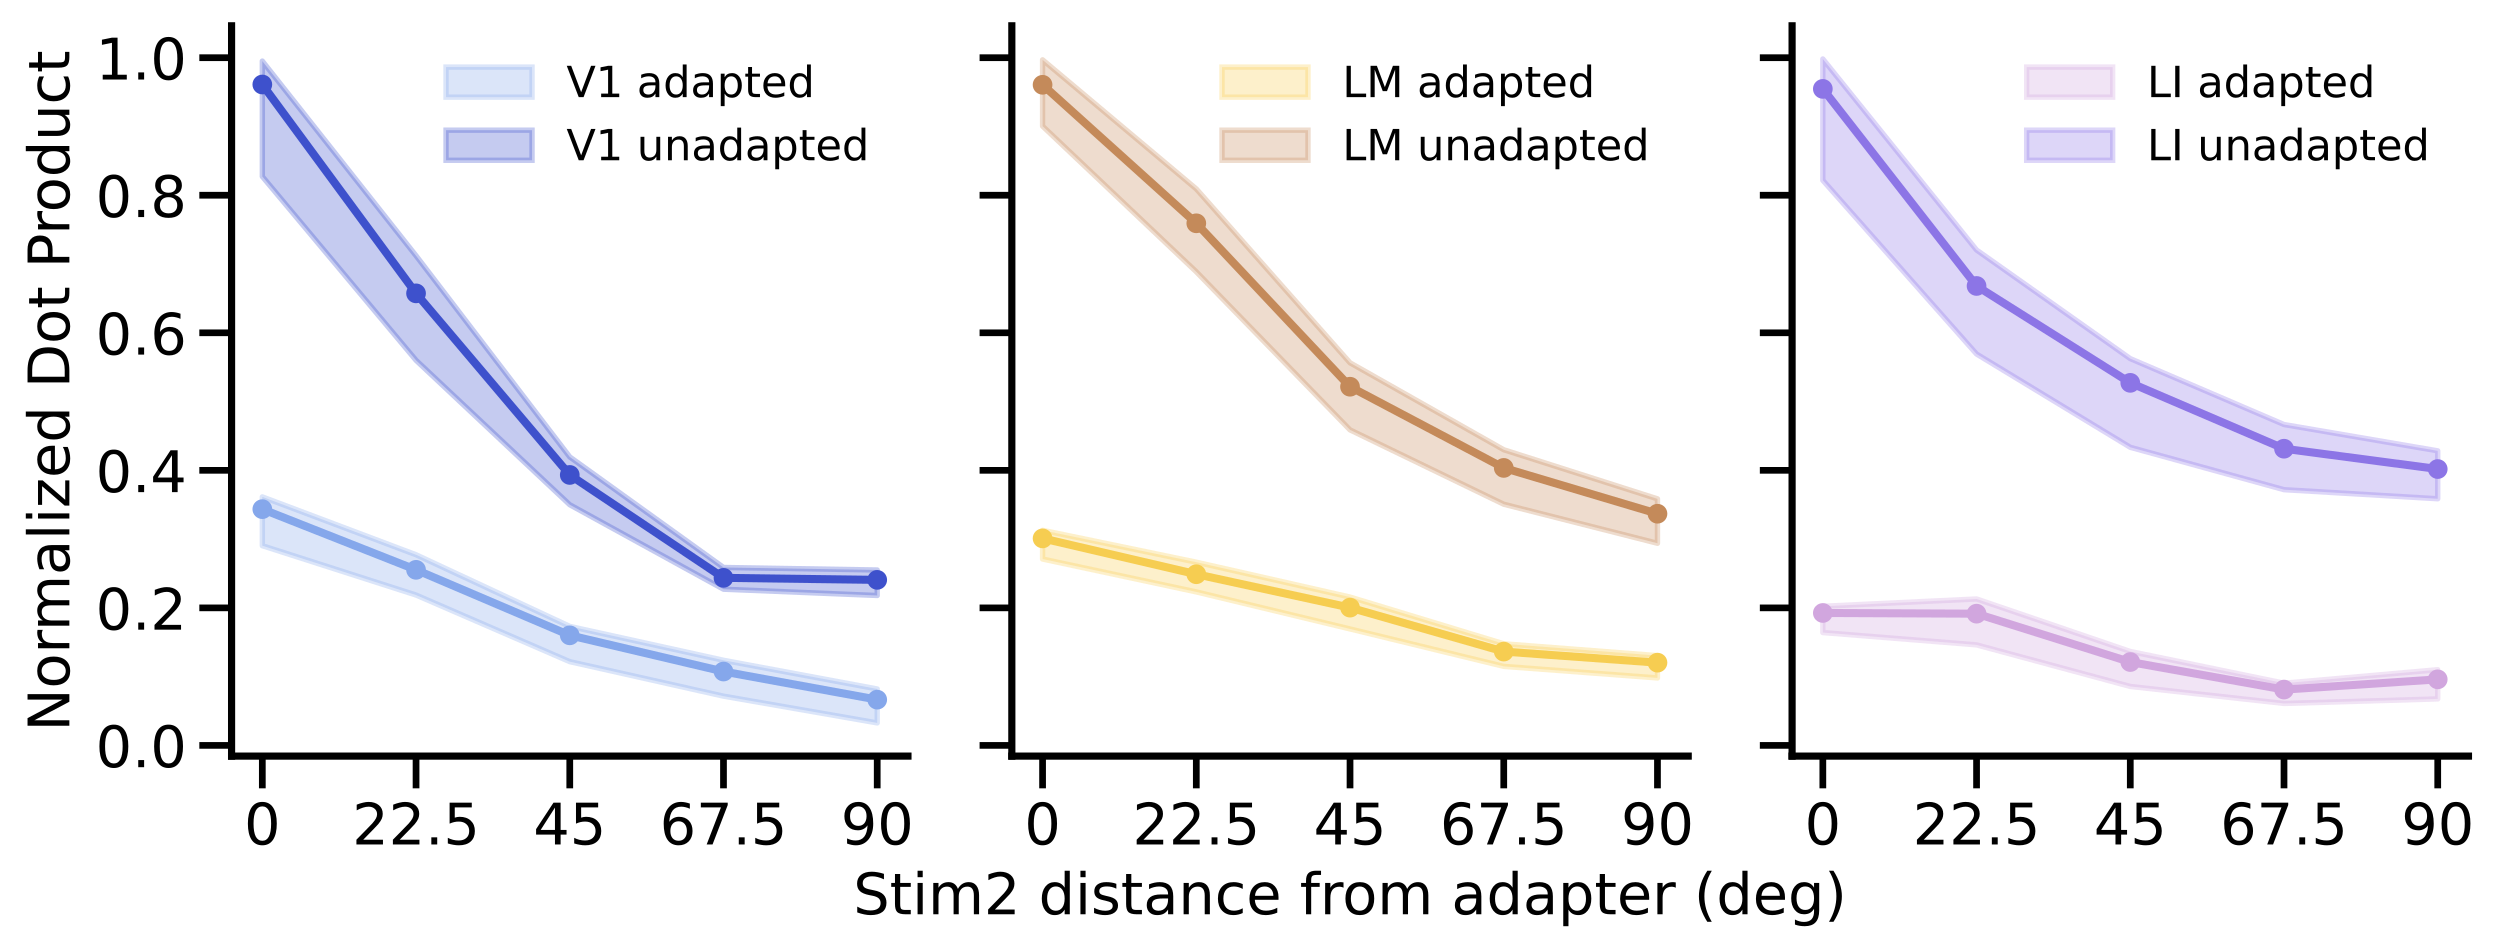
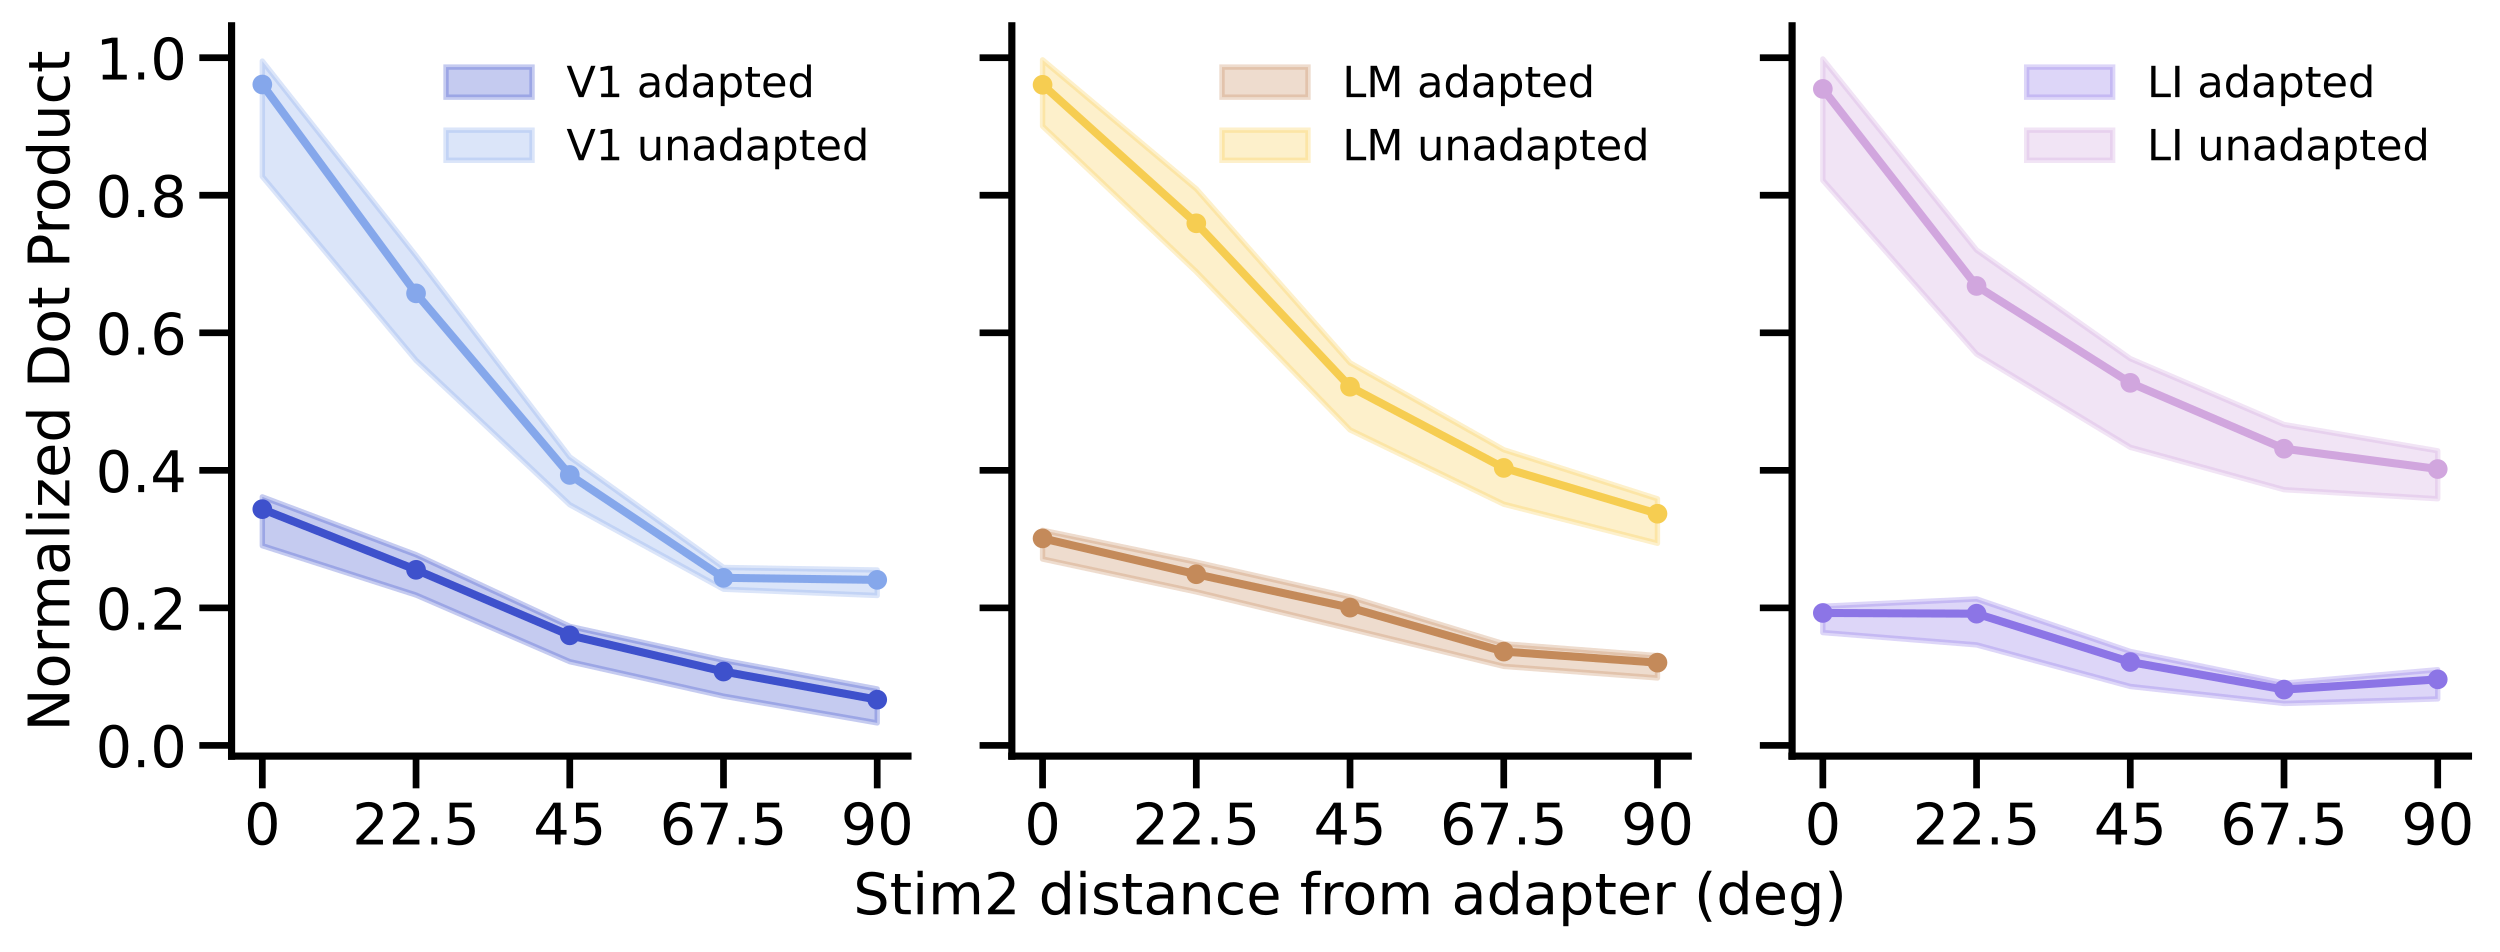
<svg xmlns="http://www.w3.org/2000/svg" xmlns:xlink="http://www.w3.org/1999/xlink" width="697.719pt" height="265.69pt" viewBox="0 0 697.719 265.69" version="1.1">
  <defs>
    <style type="text/css">*{stroke-linejoin: round; stroke-linecap: butt}</style>
  </defs>
  <g id="figure_1">
    <g id="patch_1">
      <path d="M 0 265.69  L 697.719 265.69  L 697.719 0  L 0 0  z " style="fill: #ffffff" />
    </g>
    <g id="axes_1">
      <g id="patch_2">
        <path d="M 64.63 211.02  L 253.4 211.02  L 253.4 7.2  L 64.63 7.2  z " style="fill: #ffffff" />
      </g>
      <g id="PolyCollection_1">
        <defs>
-           <path id="mcac6dd4f15" d="M 73.21 -127.018  L 73.21 -113.387  L 116.113 -99.619  L 159.015 -81.027  L 201.917 -71.399  L 244.819 -63.935  L 244.819 -73.408  L 244.819 -73.408  L 201.917 -81.418  L 159.015 -90.874  L 116.113 -110.865  L 73.21 -127.018  z " style="stroke: #85a7eb; stroke-opacity: 0.3; stroke-width: 1.5" />
-         </defs>
-         <g clip-path="url(#p1927d33eda)">
-           <use xlink:href="#mcac6dd4f15" x="0" y="265.69" style="fill: #85a7eb; fill-opacity: 0.3; stroke: #85a7eb; stroke-opacity: 0.3; stroke-width: 1.5" />
+           <path id="mac8955aadf" d="M 73.21 -127.018  L 73.21 -113.387  L 116.113 -99.619  L 159.015 -81.027  L 201.917 -71.399  L 244.819 -63.935  L 244.819 -73.408  L 244.819 -73.408  L 201.917 -81.418  L 159.015 -90.874  L 116.113 -110.865  L 73.21 -127.018  z " style="stroke: #3e51cc; stroke-opacity: 0.3; stroke-width: 1.5" />
+         </defs>
+         <g clip-path="url(#pf3913227dd)">
+           <use xlink:href="#mac8955aadf" x="0" y="265.69" style="fill: #3e51cc; fill-opacity: 0.3; stroke: #3e51cc; stroke-opacity: 0.3; stroke-width: 1.5" />
        </g>
      </g>
      <g id="PolyCollection_2">
        <defs>
-           <path id="m13f2f4a0f9" d="M 73.21 -248.641  L 73.21 -216.432  L 116.113 -165.133  L 159.015 -124.823  L 201.917 -101.247  L 244.819 -99.494  L 244.819 -106.61  L 244.819 -106.61  L 201.917 -107.32  L 159.015 -138.164  L 116.113 -194.314  L 73.21 -248.641  z " style="stroke: #3e51cc; stroke-opacity: 0.3; stroke-width: 1.5" />
-         </defs>
-         <g clip-path="url(#p1927d33eda)">
-           <use xlink:href="#m13f2f4a0f9" x="0" y="265.69" style="fill: #3e51cc; fill-opacity: 0.3; stroke: #3e51cc; stroke-opacity: 0.3; stroke-width: 1.5" />
+           <path id="ma0791cf5aa" d="M 73.21 -248.641  L 73.21 -216.432  L 116.113 -165.133  L 159.015 -124.823  L 201.917 -101.247  L 244.819 -99.494  L 244.819 -106.61  L 244.819 -106.61  L 201.917 -107.32  L 159.015 -138.164  L 116.113 -194.314  L 73.21 -248.641  z " style="stroke: #85a7eb; stroke-opacity: 0.3; stroke-width: 1.5" />
+         </defs>
+         <g clip-path="url(#pf3913227dd)">
+           <use xlink:href="#ma0791cf5aa" x="0" y="265.69" style="fill: #85a7eb; fill-opacity: 0.3; stroke: #85a7eb; stroke-opacity: 0.3; stroke-width: 1.5" />
        </g>
      </g>
      <g id="matplotlib.axis_1">
        <g id="xtick_1">
          <g id="line2d_1">
            <defs>
-               <path id="mc65613306e" d="M 0 0  L 0 9  " style="stroke: #000000; stroke-width: 1.875" />
+               <path id="m4c34bc4230" d="M 0 0  L 0 9  " style="stroke: #000000; stroke-width: 1.875" />
            </defs>
            <g>
-               <use xlink:href="#mc65613306e" x="73.21" y="211.02" style="stroke: #000000; stroke-width: 1.875" />
+               <use xlink:href="#m4c34bc4230" x="73.21" y="211.02" style="stroke: #000000; stroke-width: 1.875" />
            </g>
          </g>
          <g id="text_1">
            <text style="font: 16px 'DejaVu Sans', 'Bitstream Vera Sans', 'Computer Modern Sans Serif', 'Lucida Grande', 'Verdana', 'Geneva', 'Lucid', 'Arial', 'Helvetica', 'Avant Garde', sans-serif; text-anchor: middle" x="73.21" y="235.678" transform="rotate(-0 73.21045 235.6775)">0</text>
          </g>
        </g>
        <g id="xtick_2">
          <g id="line2d_2">
            <g>
-               <use xlink:href="#mc65613306e" x="116.113" y="211.02" style="stroke: #000000; stroke-width: 1.875" />
+               <use xlink:href="#m4c34bc4230" x="116.113" y="211.02" style="stroke: #000000; stroke-width: 1.875" />
            </g>
          </g>
          <g id="text_2">
            <text style="font: 16px 'DejaVu Sans', 'Bitstream Vera Sans', 'Computer Modern Sans Serif', 'Lucida Grande', 'Verdana', 'Geneva', 'Lucid', 'Arial', 'Helvetica', 'Avant Garde', sans-serif; text-anchor: middle" x="116.113" y="235.678" transform="rotate(-0 116.1127 235.6775)">22.5</text>
          </g>
        </g>
        <g id="xtick_3">
          <g id="line2d_3">
            <g>
-               <use xlink:href="#mc65613306e" x="159.015" y="211.02" style="stroke: #000000; stroke-width: 1.875" />
+               <use xlink:href="#m4c34bc4230" x="159.015" y="211.02" style="stroke: #000000; stroke-width: 1.875" />
            </g>
          </g>
          <g id="text_3">
            <text style="font: 16px 'DejaVu Sans', 'Bitstream Vera Sans', 'Computer Modern Sans Serif', 'Lucida Grande', 'Verdana', 'Geneva', 'Lucid', 'Arial', 'Helvetica', 'Avant Garde', sans-serif; text-anchor: middle" x="159.015" y="235.678" transform="rotate(-0 159.0149 235.6775)">45</text>
          </g>
        </g>
        <g id="xtick_4">
          <g id="line2d_4">
            <g>
-               <use xlink:href="#mc65613306e" x="201.917" y="211.02" style="stroke: #000000; stroke-width: 1.875" />
+               <use xlink:href="#m4c34bc4230" x="201.917" y="211.02" style="stroke: #000000; stroke-width: 1.875" />
            </g>
          </g>
          <g id="text_4">
            <text style="font: 16px 'DejaVu Sans', 'Bitstream Vera Sans', 'Computer Modern Sans Serif', 'Lucida Grande', 'Verdana', 'Geneva', 'Lucid', 'Arial', 'Helvetica', 'Avant Garde', sans-serif; text-anchor: middle" x="201.917" y="235.678" transform="rotate(-0 201.9172 235.6775)">67.5</text>
          </g>
        </g>
        <g id="xtick_5">
          <g id="line2d_5">
            <g>
-               <use xlink:href="#mc65613306e" x="244.819" y="211.02" style="stroke: #000000; stroke-width: 1.875" />
+               <use xlink:href="#m4c34bc4230" x="244.819" y="211.02" style="stroke: #000000; stroke-width: 1.875" />
            </g>
          </g>
          <g id="text_5">
            <text style="font: 16px 'DejaVu Sans', 'Bitstream Vera Sans', 'Computer Modern Sans Serif', 'Lucida Grande', 'Verdana', 'Geneva', 'Lucid', 'Arial', 'Helvetica', 'Avant Garde', sans-serif; text-anchor: middle" x="244.819" y="235.678" transform="rotate(-0 244.8194 235.6775)">90</text>
          </g>
        </g>
      </g>
      <g id="matplotlib.axis_2">
        <g id="ytick_1">
          <g id="line2d_6">
            <defs>
-               <path id="ma0ddd0fa91" d="M 0 0  L -9 0  " style="stroke: #000000; stroke-width: 1.875" />
+               <path id="mc35bca0035" d="M 0 0  L -9 0  " style="stroke: #000000; stroke-width: 1.875" />
            </defs>
            <g>
-               <use xlink:href="#ma0ddd0fa91" x="64.63" y="208.032" style="stroke: #000000; stroke-width: 1.875" />
+               <use xlink:href="#mc35bca0035" x="64.63" y="208.032" style="stroke: #000000; stroke-width: 1.875" />
            </g>
          </g>
          <g id="text_6">
            <text style="font: 16px 'DejaVu Sans', 'Bitstream Vera Sans', 'Computer Modern Sans Serif', 'Lucida Grande', 'Verdana', 'Geneva', 'Lucid', 'Arial', 'Helvetica', 'Avant Garde', sans-serif; text-anchor: end" x="52.13" y="214.111" transform="rotate(-0 52.13 214.1106)">0.0</text>
          </g>
        </g>
        <g id="ytick_2">
          <g id="line2d_7">
            <g>
-               <use xlink:href="#ma0ddd0fa91" x="64.63" y="169.647" style="stroke: #000000; stroke-width: 1.875" />
+               <use xlink:href="#mc35bca0035" x="64.63" y="169.647" style="stroke: #000000; stroke-width: 1.875" />
            </g>
          </g>
          <g id="text_7">
            <text style="font: 16px 'DejaVu Sans', 'Bitstream Vera Sans', 'Computer Modern Sans Serif', 'Lucida Grande', 'Verdana', 'Geneva', 'Lucid', 'Arial', 'Helvetica', 'Avant Garde', sans-serif; text-anchor: end" x="52.13" y="175.726" transform="rotate(-0 52.13 175.7262)">0.2</text>
          </g>
        </g>
        <g id="ytick_3">
          <g id="line2d_8">
            <g>
-               <use xlink:href="#ma0ddd0fa91" x="64.63" y="131.263" style="stroke: #000000; stroke-width: 1.875" />
+               <use xlink:href="#mc35bca0035" x="64.63" y="131.263" style="stroke: #000000; stroke-width: 1.875" />
            </g>
          </g>
          <g id="text_8">
            <text style="font: 16px 'DejaVu Sans', 'Bitstream Vera Sans', 'Computer Modern Sans Serif', 'Lucida Grande', 'Verdana', 'Geneva', 'Lucid', 'Arial', 'Helvetica', 'Avant Garde', sans-serif; text-anchor: end" x="52.13" y="137.342" transform="rotate(-0 52.13 137.3418)">0.4</text>
          </g>
        </g>
        <g id="ytick_4">
          <g id="line2d_9">
            <g>
-               <use xlink:href="#ma0ddd0fa91" x="64.63" y="92.879" style="stroke: #000000; stroke-width: 1.875" />
+               <use xlink:href="#mc35bca0035" x="64.63" y="92.879" style="stroke: #000000; stroke-width: 1.875" />
            </g>
          </g>
          <g id="text_9">
            <text style="font: 16px 'DejaVu Sans', 'Bitstream Vera Sans', 'Computer Modern Sans Serif', 'Lucida Grande', 'Verdana', 'Geneva', 'Lucid', 'Arial', 'Helvetica', 'Avant Garde', sans-serif; text-anchor: end" x="52.13" y="98.957" transform="rotate(-0 52.13 98.95739)">0.6</text>
          </g>
        </g>
        <g id="ytick_5">
          <g id="line2d_10">
            <g>
-               <use xlink:href="#ma0ddd0fa91" x="64.63" y="54.494" style="stroke: #000000; stroke-width: 1.875" />
+               <use xlink:href="#mc35bca0035" x="64.63" y="54.494" style="stroke: #000000; stroke-width: 1.875" />
            </g>
          </g>
          <g id="text_10">
            <text style="font: 16px 'DejaVu Sans', 'Bitstream Vera Sans', 'Computer Modern Sans Serif', 'Lucida Grande', 'Verdana', 'Geneva', 'Lucid', 'Arial', 'Helvetica', 'Avant Garde', sans-serif; text-anchor: end" x="52.13" y="60.573" transform="rotate(-0 52.13 60.57297)">0.8</text>
          </g>
        </g>
        <g id="ytick_6">
          <g id="line2d_11">
            <g>
-               <use xlink:href="#ma0ddd0fa91" x="64.63" y="16.11" style="stroke: #000000; stroke-width: 1.875" />
+               <use xlink:href="#mc35bca0035" x="64.63" y="16.11" style="stroke: #000000; stroke-width: 1.875" />
            </g>
          </g>
          <g id="text_11">
            <text style="font: 16px 'DejaVu Sans', 'Bitstream Vera Sans', 'Computer Modern Sans Serif', 'Lucida Grande', 'Verdana', 'Geneva', 'Lucid', 'Arial', 'Helvetica', 'Avant Garde', sans-serif; text-anchor: end" x="52.13" y="22.189" transform="rotate(-0 52.13 22.18855)">1.0</text>
          </g>
        </g>
        <g id="text_12">
          <text style="font: 16px 'DejaVu Sans', 'Bitstream Vera Sans', 'Computer Modern Sans Serif', 'Lucida Grande', 'Verdana', 'Geneva', 'Lucid', 'Arial', 'Helvetica', 'Avant Garde', sans-serif; text-anchor: middle" x="19.358" y="109.11" transform="rotate(-90 19.3575 109.11)">Normalized Dot Product</text>
        </g>
      </g>
      <g id="line2d_12">
-         <path d="M 73.21 142.098  L 116.113 159.031  L 159.015 177.311  L 201.917 187.417  L 244.819 195.265  " clip-path="url(#p1927d33eda)" style="fill: none; stroke: #85a7eb; stroke-width: 2.25; stroke-linecap: square" />
-         <defs>
-           <path id="mfc008d6f6d" d="M 0 2.25  C 0.597 2.25 1.169 2.013 1.591 1.591  C 2.013 1.169 2.25 0.597 2.25 0  C 2.25 -0.597 2.013 -1.169 1.591 -1.591  C 1.169 -2.013 0.597 -2.25 0 -2.25  C -0.597 -2.25 -1.169 -2.013 -1.591 -1.591  C -2.013 -1.169 -2.25 -0.597 -2.25 0  C -2.25 0.597 -2.013 1.169 -1.591 1.591  C -1.169 2.013 -0.597 2.25 0 2.25  z " style="stroke: #85a7eb" />
-         </defs>
-         <g clip-path="url(#p1927d33eda)">
-           <use xlink:href="#mfc008d6f6d" x="73.21" y="142.098" style="fill: #85a7eb; stroke: #85a7eb" />
-           <use xlink:href="#mfc008d6f6d" x="116.113" y="159.031" style="fill: #85a7eb; stroke: #85a7eb" />
-           <use xlink:href="#mfc008d6f6d" x="159.015" y="177.311" style="fill: #85a7eb; stroke: #85a7eb" />
-           <use xlink:href="#mfc008d6f6d" x="201.917" y="187.417" style="fill: #85a7eb; stroke: #85a7eb" />
-           <use xlink:href="#mfc008d6f6d" x="244.819" y="195.265" style="fill: #85a7eb; stroke: #85a7eb" />
+         <path d="M 73.21 142.098  L 116.113 159.031  L 159.015 177.311  L 201.917 187.417  L 244.819 195.265  " clip-path="url(#pf3913227dd)" style="fill: none; stroke: #3e51cc; stroke-width: 2.25; stroke-linecap: square" />
+         <defs>
+           <path id="m5bdf86421c" d="M 0 2.25  C 0.597 2.25 1.169 2.013 1.591 1.591  C 2.013 1.169 2.25 0.597 2.25 0  C 2.25 -0.597 2.013 -1.169 1.591 -1.591  C 1.169 -2.013 0.597 -2.25 0 -2.25  C -0.597 -2.25 -1.169 -2.013 -1.591 -1.591  C -2.013 -1.169 -2.25 -0.597 -2.25 0  C -2.25 0.597 -2.013 1.169 -1.591 1.591  C -1.169 2.013 -0.597 2.25 0 2.25  z " style="stroke: #3e51cc" />
+         </defs>
+         <g clip-path="url(#pf3913227dd)">
+           <use xlink:href="#m5bdf86421c" x="73.21" y="142.098" style="fill: #3e51cc; stroke: #3e51cc" />
+           <use xlink:href="#m5bdf86421c" x="116.113" y="159.031" style="fill: #3e51cc; stroke: #3e51cc" />
+           <use xlink:href="#m5bdf86421c" x="159.015" y="177.311" style="fill: #3e51cc; stroke: #3e51cc" />
+           <use xlink:href="#m5bdf86421c" x="201.917" y="187.417" style="fill: #3e51cc; stroke: #3e51cc" />
+           <use xlink:href="#m5bdf86421c" x="244.819" y="195.265" style="fill: #3e51cc; stroke: #3e51cc" />
        </g>
      </g>
      <g id="line2d_13">
-         <path d="M 73.21 23.585  L 116.113 81.873  L 159.015 132.552  L 201.917 161.272  L 244.819 161.834  " clip-path="url(#p1927d33eda)" style="fill: none; stroke: #3e51cc; stroke-width: 2.25; stroke-linecap: square" />
-         <defs>
-           <path id="m8145ef8767" d="M 0 2.25  C 0.597 2.25 1.169 2.013 1.591 1.591  C 2.013 1.169 2.25 0.597 2.25 0  C 2.25 -0.597 2.013 -1.169 1.591 -1.591  C 1.169 -2.013 0.597 -2.25 0 -2.25  C -0.597 -2.25 -1.169 -2.013 -1.591 -1.591  C -2.013 -1.169 -2.25 -0.597 -2.25 0  C -2.25 0.597 -2.013 1.169 -1.591 1.591  C -1.169 2.013 -0.597 2.25 0 2.25  z " style="stroke: #3e51cc" />
-         </defs>
-         <g clip-path="url(#p1927d33eda)">
-           <use xlink:href="#m8145ef8767" x="73.21" y="23.585" style="fill: #3e51cc; stroke: #3e51cc" />
-           <use xlink:href="#m8145ef8767" x="116.113" y="81.873" style="fill: #3e51cc; stroke: #3e51cc" />
-           <use xlink:href="#m8145ef8767" x="159.015" y="132.552" style="fill: #3e51cc; stroke: #3e51cc" />
-           <use xlink:href="#m8145ef8767" x="201.917" y="161.272" style="fill: #3e51cc; stroke: #3e51cc" />
-           <use xlink:href="#m8145ef8767" x="244.819" y="161.834" style="fill: #3e51cc; stroke: #3e51cc" />
+         <path d="M 73.21 23.585  L 116.113 81.873  L 159.015 132.552  L 201.917 161.272  L 244.819 161.834  " clip-path="url(#pf3913227dd)" style="fill: none; stroke: #85a7eb; stroke-width: 2.25; stroke-linecap: square" />
+         <defs>
+           <path id="mcf5d78815d" d="M 0 2.25  C 0.597 2.25 1.169 2.013 1.591 1.591  C 2.013 1.169 2.25 0.597 2.25 0  C 2.25 -0.597 2.013 -1.169 1.591 -1.591  C 1.169 -2.013 0.597 -2.25 0 -2.25  C -0.597 -2.25 -1.169 -2.013 -1.591 -1.591  C -2.013 -1.169 -2.25 -0.597 -2.25 0  C -2.25 0.597 -2.013 1.169 -1.591 1.591  C -1.169 2.013 -0.597 2.25 0 2.25  z " style="stroke: #85a7eb" />
+         </defs>
+         <g clip-path="url(#pf3913227dd)">
+           <use xlink:href="#mcf5d78815d" x="73.21" y="23.585" style="fill: #85a7eb; stroke: #85a7eb" />
+           <use xlink:href="#mcf5d78815d" x="116.113" y="81.873" style="fill: #85a7eb; stroke: #85a7eb" />
+           <use xlink:href="#mcf5d78815d" x="159.015" y="132.552" style="fill: #85a7eb; stroke: #85a7eb" />
+           <use xlink:href="#mcf5d78815d" x="201.917" y="161.272" style="fill: #85a7eb; stroke: #85a7eb" />
+           <use xlink:href="#mcf5d78815d" x="244.819" y="161.834" style="fill: #85a7eb; stroke: #85a7eb" />
        </g>
      </g>
      <g id="patch_3">
        <path d="M 64.63 211.02  L 64.63 7.2  " style="fill: none; stroke: #000000; stroke-width: 2; stroke-linejoin: miter; stroke-linecap: square" />
      </g>
      <g id="patch_4">
        <path d="M 64.63 211.02  L 253.4 211.02  " style="fill: none; stroke: #000000; stroke-width: 2; stroke-linejoin: miter; stroke-linecap: square" />
      </g>
      <g id="legend_1">
        <g id="patch_5">
-           <path d="M 124.482 27.118  L 148.482 27.118  L 148.482 18.718  L 124.482 18.718  z " style="fill: #85a7eb; fill-opacity: 0.3; stroke: #85a7eb; stroke-opacity: 0.3; stroke-width: 1.5; stroke-linejoin: miter" />
+           <path d="M 124.482 27.118  L 148.482 27.118  L 148.482 18.718  L 124.482 18.718  z " style="fill: #3e51cc; fill-opacity: 0.3; stroke: #3e51cc; stroke-opacity: 0.3; stroke-width: 1.5; stroke-linejoin: miter" />
        </g>
        <g id="text_13">
          <text style="font: 12px 'DejaVu Sans', 'Bitstream Vera Sans', 'Computer Modern Sans Serif', 'Lucida Grande', 'Verdana', 'Geneva', 'Lucid', 'Arial', 'Helvetica', 'Avant Garde', sans-serif; text-anchor: start" x="158.082" y="27.118" transform="rotate(-0 158.0824 27.11812)">V1 adapted</text>
        </g>
        <g id="patch_6">
-           <path d="M 124.482 44.732  L 148.482 44.732  L 148.482 36.332  L 124.482 36.332  z " style="fill: #3e51cc; fill-opacity: 0.3; stroke: #3e51cc; stroke-opacity: 0.3; stroke-width: 1.5; stroke-linejoin: miter" />
+           <path d="M 124.482 44.732  L 148.482 44.732  L 148.482 36.332  L 124.482 36.332  z " style="fill: #85a7eb; fill-opacity: 0.3; stroke: #85a7eb; stroke-opacity: 0.3; stroke-width: 1.5; stroke-linejoin: miter" />
        </g>
        <g id="text_14">
          <text style="font: 12px 'DejaVu Sans', 'Bitstream Vera Sans', 'Computer Modern Sans Serif', 'Lucida Grande', 'Verdana', 'Geneva', 'Lucid', 'Arial', 'Helvetica', 'Avant Garde', sans-serif; text-anchor: start" x="158.082" y="44.732" transform="rotate(-0 158.0824 44.73188)">V1 unadapted</text>
        </g>
      </g>
    </g>
    <g id="axes_2">
      <g id="patch_7">
        <path d="M 282.39 211.02  L 471.16 211.02  L 471.16 7.2  L 282.39 7.2  z " style="fill: #ffffff" />
      </g>
      <g id="PolyCollection_3">
        <defs>
-           <path id="md8084f090c" d="M 290.97 -117.694  L 290.97 -109.67  L 333.873 -100.492  L 376.775 -90.157  L 419.677 -79.712  L 462.579 -76.484  L 462.579 -82.717  L 462.579 -82.717  L 419.677 -86.02  L 376.775 -99.059  L 333.873 -108.794  L 290.97 -117.694  z " style="stroke: #f6cd51; stroke-opacity: 0.3; stroke-width: 1.5" />
-         </defs>
-         <g clip-path="url(#p1d50e6ac1a)">
-           <use xlink:href="#md8084f090c" x="0" y="265.69" style="fill: #f6cd51; fill-opacity: 0.3; stroke: #f6cd51; stroke-opacity: 0.3; stroke-width: 1.5" />
+           <path id="m1fe931f77d" d="M 290.97 -117.694  L 290.97 -109.67  L 333.873 -100.492  L 376.775 -90.157  L 419.677 -79.712  L 462.579 -76.484  L 462.579 -82.717  L 462.579 -82.717  L 419.677 -86.02  L 376.775 -99.059  L 333.873 -108.794  L 290.97 -117.694  z " style="stroke: #c48a5a; stroke-opacity: 0.3; stroke-width: 1.5" />
+         </defs>
+         <g clip-path="url(#pb7fc914aef)">
+           <use xlink:href="#m1fe931f77d" x="0" y="265.69" style="fill: #c48a5a; fill-opacity: 0.3; stroke: #c48a5a; stroke-opacity: 0.3; stroke-width: 1.5" />
        </g>
      </g>
      <g id="PolyCollection_4">
        <defs>
-           <path id="ma19250d730" d="M 290.97 -248.988  L 290.97 -230.487  L 333.873 -189.842  L 376.775 -145.714  L 419.677 -124.963  L 462.579 -114.067  L 462.579 -126.463  L 462.579 -126.463  L 419.677 -140.169  L 376.775 -164.434  L 333.873 -212.955  L 290.97 -248.988  z " style="stroke: #c48a5a; stroke-opacity: 0.3; stroke-width: 1.5" />
-         </defs>
-         <g clip-path="url(#p1d50e6ac1a)">
-           <use xlink:href="#ma19250d730" x="0" y="265.69" style="fill: #c48a5a; fill-opacity: 0.3; stroke: #c48a5a; stroke-opacity: 0.3; stroke-width: 1.5" />
+           <path id="m8bda7c0fd7" d="M 290.97 -248.988  L 290.97 -230.487  L 333.873 -189.842  L 376.775 -145.714  L 419.677 -124.963  L 462.579 -114.067  L 462.579 -126.463  L 462.579 -126.463  L 419.677 -140.169  L 376.775 -164.434  L 333.873 -212.955  L 290.97 -248.988  z " style="stroke: #f6cd51; stroke-opacity: 0.3; stroke-width: 1.5" />
+         </defs>
+         <g clip-path="url(#pb7fc914aef)">
+           <use xlink:href="#m8bda7c0fd7" x="0" y="265.69" style="fill: #f6cd51; fill-opacity: 0.3; stroke: #f6cd51; stroke-opacity: 0.3; stroke-width: 1.5" />
        </g>
      </g>
      <g id="matplotlib.axis_3">
        <g id="xtick_6">
          <g id="line2d_14">
            <g>
-               <use xlink:href="#mc65613306e" x="290.97" y="211.02" style="stroke: #000000; stroke-width: 1.875" />
+               <use xlink:href="#m4c34bc4230" x="290.97" y="211.02" style="stroke: #000000; stroke-width: 1.875" />
            </g>
          </g>
          <g id="text_15">
            <text style="font: 16px 'DejaVu Sans', 'Bitstream Vera Sans', 'Computer Modern Sans Serif', 'Lucida Grande', 'Verdana', 'Geneva', 'Lucid', 'Arial', 'Helvetica', 'Avant Garde', sans-serif; text-anchor: middle" x="290.97" y="235.678" transform="rotate(-0 290.9705 235.6775)">0</text>
          </g>
        </g>
        <g id="xtick_7">
          <g id="line2d_15">
            <g>
-               <use xlink:href="#mc65613306e" x="333.873" y="211.02" style="stroke: #000000; stroke-width: 1.875" />
+               <use xlink:href="#m4c34bc4230" x="333.873" y="211.02" style="stroke: #000000; stroke-width: 1.875" />
            </g>
          </g>
          <g id="text_16">
            <text style="font: 16px 'DejaVu Sans', 'Bitstream Vera Sans', 'Computer Modern Sans Serif', 'Lucida Grande', 'Verdana', 'Geneva', 'Lucid', 'Arial', 'Helvetica', 'Avant Garde', sans-serif; text-anchor: middle" x="333.873" y="235.678" transform="rotate(-0 333.8727 235.6775)">22.5</text>
          </g>
        </g>
        <g id="xtick_8">
          <g id="line2d_16">
            <g>
-               <use xlink:href="#mc65613306e" x="376.775" y="211.02" style="stroke: #000000; stroke-width: 1.875" />
+               <use xlink:href="#m4c34bc4230" x="376.775" y="211.02" style="stroke: #000000; stroke-width: 1.875" />
            </g>
          </g>
          <g id="text_17">
            <text style="font: 16px 'DejaVu Sans', 'Bitstream Vera Sans', 'Computer Modern Sans Serif', 'Lucida Grande', 'Verdana', 'Geneva', 'Lucid', 'Arial', 'Helvetica', 'Avant Garde', sans-serif; text-anchor: middle" x="376.775" y="235.678" transform="rotate(-0 376.7749 235.6775)">45</text>
          </g>
        </g>
        <g id="xtick_9">
          <g id="line2d_17">
            <g>
-               <use xlink:href="#mc65613306e" x="419.677" y="211.02" style="stroke: #000000; stroke-width: 1.875" />
+               <use xlink:href="#m4c34bc4230" x="419.677" y="211.02" style="stroke: #000000; stroke-width: 1.875" />
            </g>
          </g>
          <g id="text_18">
            <text style="font: 16px 'DejaVu Sans', 'Bitstream Vera Sans', 'Computer Modern Sans Serif', 'Lucida Grande', 'Verdana', 'Geneva', 'Lucid', 'Arial', 'Helvetica', 'Avant Garde', sans-serif; text-anchor: middle" x="419.677" y="235.678" transform="rotate(-0 419.6772 235.6775)">67.5</text>
          </g>
        </g>
        <g id="xtick_10">
          <g id="line2d_18">
            <g>
-               <use xlink:href="#mc65613306e" x="462.579" y="211.02" style="stroke: #000000; stroke-width: 1.875" />
+               <use xlink:href="#m4c34bc4230" x="462.579" y="211.02" style="stroke: #000000; stroke-width: 1.875" />
            </g>
          </g>
          <g id="text_19">
            <text style="font: 16px 'DejaVu Sans', 'Bitstream Vera Sans', 'Computer Modern Sans Serif', 'Lucida Grande', 'Verdana', 'Geneva', 'Lucid', 'Arial', 'Helvetica', 'Avant Garde', sans-serif; text-anchor: middle" x="462.579" y="235.678" transform="rotate(-0 462.5794 235.6775)">90</text>
          </g>
        </g>
        <g id="text_20">
          <text style="font: 16px 'DejaVu Sans', 'Bitstream Vera Sans', 'Computer Modern Sans Serif', 'Lucida Grande', 'Verdana', 'Geneva', 'Lucid', 'Arial', 'Helvetica', 'Avant Garde', sans-serif; text-anchor: middle" x="376.775" y="255.162" transform="rotate(-0 376.7749 255.1625)">Stim2 distance from adapter (deg)</text>
        </g>
      </g>
      <g id="matplotlib.axis_4">
        <g id="ytick_7">
          <g id="line2d_19">
            <g>
-               <use xlink:href="#ma0ddd0fa91" x="282.39" y="208.032" style="stroke: #000000; stroke-width: 1.875" />
+               <use xlink:href="#mc35bca0035" x="282.39" y="208.032" style="stroke: #000000; stroke-width: 1.875" />
            </g>
          </g>
        </g>
        <g id="ytick_8">
          <g id="line2d_20">
            <g>
-               <use xlink:href="#ma0ddd0fa91" x="282.39" y="169.647" style="stroke: #000000; stroke-width: 1.875" />
+               <use xlink:href="#mc35bca0035" x="282.39" y="169.647" style="stroke: #000000; stroke-width: 1.875" />
            </g>
          </g>
        </g>
        <g id="ytick_9">
          <g id="line2d_21">
            <g>
-               <use xlink:href="#ma0ddd0fa91" x="282.39" y="131.263" style="stroke: #000000; stroke-width: 1.875" />
+               <use xlink:href="#mc35bca0035" x="282.39" y="131.263" style="stroke: #000000; stroke-width: 1.875" />
            </g>
          </g>
        </g>
        <g id="ytick_10">
          <g id="line2d_22">
            <g>
-               <use xlink:href="#ma0ddd0fa91" x="282.39" y="92.879" style="stroke: #000000; stroke-width: 1.875" />
+               <use xlink:href="#mc35bca0035" x="282.39" y="92.879" style="stroke: #000000; stroke-width: 1.875" />
            </g>
          </g>
        </g>
        <g id="ytick_11">
          <g id="line2d_23">
            <g>
-               <use xlink:href="#ma0ddd0fa91" x="282.39" y="54.494" style="stroke: #000000; stroke-width: 1.875" />
+               <use xlink:href="#mc35bca0035" x="282.39" y="54.494" style="stroke: #000000; stroke-width: 1.875" />
            </g>
          </g>
        </g>
        <g id="ytick_12">
          <g id="line2d_24">
            <g>
-               <use xlink:href="#ma0ddd0fa91" x="282.39" y="16.11" style="stroke: #000000; stroke-width: 1.875" />
+               <use xlink:href="#mc35bca0035" x="282.39" y="16.11" style="stroke: #000000; stroke-width: 1.875" />
            </g>
          </g>
        </g>
      </g>
      <g id="line2d_25">
-         <path d="M 290.97 150.26  L 333.873 160.261  L 376.775 169.584  L 419.677 181.85  L 462.579 184.94  " clip-path="url(#p1d50e6ac1a)" style="fill: none; stroke: #f6cd51; stroke-width: 2.25; stroke-linecap: square" />
-         <defs>
-           <path id="mf88cb226e1" d="M 0 2.25  C 0.597 2.25 1.169 2.013 1.591 1.591  C 2.013 1.169 2.25 0.597 2.25 0  C 2.25 -0.597 2.013 -1.169 1.591 -1.591  C 1.169 -2.013 0.597 -2.25 0 -2.25  C -0.597 -2.25 -1.169 -2.013 -1.591 -1.591  C -2.013 -1.169 -2.25 -0.597 -2.25 0  C -2.25 0.597 -2.013 1.169 -1.591 1.591  C -1.169 2.013 -0.597 2.25 0 2.25  z " style="stroke: #f6cd51" />
-         </defs>
-         <g clip-path="url(#p1d50e6ac1a)">
-           <use xlink:href="#mf88cb226e1" x="290.97" y="150.26" style="fill: #f6cd51; stroke: #f6cd51" />
-           <use xlink:href="#mf88cb226e1" x="333.873" y="160.261" style="fill: #f6cd51; stroke: #f6cd51" />
-           <use xlink:href="#mf88cb226e1" x="376.775" y="169.584" style="fill: #f6cd51; stroke: #f6cd51" />
-           <use xlink:href="#mf88cb226e1" x="419.677" y="181.85" style="fill: #f6cd51; stroke: #f6cd51" />
-           <use xlink:href="#mf88cb226e1" x="462.579" y="184.94" style="fill: #f6cd51; stroke: #f6cd51" />
+         <path d="M 290.97 150.26  L 333.873 160.261  L 376.775 169.584  L 419.677 181.85  L 462.579 184.94  " clip-path="url(#pb7fc914aef)" style="fill: none; stroke: #c48a5a; stroke-width: 2.25; stroke-linecap: square" />
+         <defs>
+           <path id="me9f0fbf55a" d="M 0 2.25  C 0.597 2.25 1.169 2.013 1.591 1.591  C 2.013 1.169 2.25 0.597 2.25 0  C 2.25 -0.597 2.013 -1.169 1.591 -1.591  C 1.169 -2.013 0.597 -2.25 0 -2.25  C -0.597 -2.25 -1.169 -2.013 -1.591 -1.591  C -2.013 -1.169 -2.25 -0.597 -2.25 0  C -2.25 0.597 -2.013 1.169 -1.591 1.591  C -1.169 2.013 -0.597 2.25 0 2.25  z " style="stroke: #c48a5a" />
+         </defs>
+         <g clip-path="url(#pb7fc914aef)">
+           <use xlink:href="#me9f0fbf55a" x="290.97" y="150.26" style="fill: #c48a5a; stroke: #c48a5a" />
+           <use xlink:href="#me9f0fbf55a" x="333.873" y="160.261" style="fill: #c48a5a; stroke: #c48a5a" />
+           <use xlink:href="#me9f0fbf55a" x="376.775" y="169.584" style="fill: #c48a5a; stroke: #c48a5a" />
+           <use xlink:href="#me9f0fbf55a" x="419.677" y="181.85" style="fill: #c48a5a; stroke: #c48a5a" />
+           <use xlink:href="#me9f0fbf55a" x="462.579" y="184.94" style="fill: #c48a5a; stroke: #c48a5a" />
        </g>
      </g>
      <g id="line2d_26">
-         <path d="M 290.97 23.667  L 333.873 62.319  L 376.775 107.93  L 419.677 130.59  L 462.579 143.376  " clip-path="url(#p1d50e6ac1a)" style="fill: none; stroke: #c48a5a; stroke-width: 2.25; stroke-linecap: square" />
-         <defs>
-           <path id="m58b632c677" d="M 0 2.25  C 0.597 2.25 1.169 2.013 1.591 1.591  C 2.013 1.169 2.25 0.597 2.25 0  C 2.25 -0.597 2.013 -1.169 1.591 -1.591  C 1.169 -2.013 0.597 -2.25 0 -2.25  C -0.597 -2.25 -1.169 -2.013 -1.591 -1.591  C -2.013 -1.169 -2.25 -0.597 -2.25 0  C -2.25 0.597 -2.013 1.169 -1.591 1.591  C -1.169 2.013 -0.597 2.25 0 2.25  z " style="stroke: #c48a5a" />
-         </defs>
-         <g clip-path="url(#p1d50e6ac1a)">
-           <use xlink:href="#m58b632c677" x="290.97" y="23.667" style="fill: #c48a5a; stroke: #c48a5a" />
-           <use xlink:href="#m58b632c677" x="333.873" y="62.319" style="fill: #c48a5a; stroke: #c48a5a" />
-           <use xlink:href="#m58b632c677" x="376.775" y="107.93" style="fill: #c48a5a; stroke: #c48a5a" />
-           <use xlink:href="#m58b632c677" x="419.677" y="130.59" style="fill: #c48a5a; stroke: #c48a5a" />
-           <use xlink:href="#m58b632c677" x="462.579" y="143.376" style="fill: #c48a5a; stroke: #c48a5a" />
+         <path d="M 290.97 23.667  L 333.873 62.319  L 376.775 107.93  L 419.677 130.59  L 462.579 143.376  " clip-path="url(#pb7fc914aef)" style="fill: none; stroke: #f6cd51; stroke-width: 2.25; stroke-linecap: square" />
+         <defs>
+           <path id="ma9ee4027d2" d="M 0 2.25  C 0.597 2.25 1.169 2.013 1.591 1.591  C 2.013 1.169 2.25 0.597 2.25 0  C 2.25 -0.597 2.013 -1.169 1.591 -1.591  C 1.169 -2.013 0.597 -2.25 0 -2.25  C -0.597 -2.25 -1.169 -2.013 -1.591 -1.591  C -2.013 -1.169 -2.25 -0.597 -2.25 0  C -2.25 0.597 -2.013 1.169 -1.591 1.591  C -1.169 2.013 -0.597 2.25 0 2.25  z " style="stroke: #f6cd51" />
+         </defs>
+         <g clip-path="url(#pb7fc914aef)">
+           <use xlink:href="#ma9ee4027d2" x="290.97" y="23.667" style="fill: #f6cd51; stroke: #f6cd51" />
+           <use xlink:href="#ma9ee4027d2" x="333.873" y="62.319" style="fill: #f6cd51; stroke: #f6cd51" />
+           <use xlink:href="#ma9ee4027d2" x="376.775" y="107.93" style="fill: #f6cd51; stroke: #f6cd51" />
+           <use xlink:href="#ma9ee4027d2" x="419.677" y="130.59" style="fill: #f6cd51; stroke: #f6cd51" />
+           <use xlink:href="#ma9ee4027d2" x="462.579" y="143.376" style="fill: #f6cd51; stroke: #f6cd51" />
        </g>
      </g>
      <g id="patch_8">
        <path d="M 282.39 211.02  L 282.39 7.2  " style="fill: none; stroke: #000000; stroke-width: 2; stroke-linejoin: miter; stroke-linecap: square" />
      </g>
      <g id="patch_9">
        <path d="M 282.39 211.02  L 471.16 211.02  " style="fill: none; stroke: #000000; stroke-width: 2; stroke-linejoin: miter; stroke-linecap: square" />
      </g>
      <g id="legend_2">
        <g id="patch_10">
-           <path d="M 341.046 27.118  L 365.046 27.118  L 365.046 18.718  L 341.046 18.718  z " style="fill: #f6cd51; fill-opacity: 0.3; stroke: #f6cd51; stroke-opacity: 0.3; stroke-width: 1.5; stroke-linejoin: miter" />
+           <path d="M 341.046 27.118  L 365.046 27.118  L 365.046 18.718  L 341.046 18.718  z " style="fill: #c48a5a; fill-opacity: 0.3; stroke: #c48a5a; stroke-opacity: 0.3; stroke-width: 1.5; stroke-linejoin: miter" />
        </g>
        <g id="text_21">
          <text style="font: 12px 'DejaVu Sans', 'Bitstream Vera Sans', 'Computer Modern Sans Serif', 'Lucida Grande', 'Verdana', 'Geneva', 'Lucid', 'Arial', 'Helvetica', 'Avant Garde', sans-serif; text-anchor: start" x="374.646" y="27.118" transform="rotate(-0 374.6461 27.11812)">LM adapted</text>
        </g>
        <g id="patch_11">
-           <path d="M 341.046 44.732  L 365.046 44.732  L 365.046 36.332  L 341.046 36.332  z " style="fill: #c48a5a; fill-opacity: 0.3; stroke: #c48a5a; stroke-opacity: 0.3; stroke-width: 1.5; stroke-linejoin: miter" />
+           <path d="M 341.046 44.732  L 365.046 44.732  L 365.046 36.332  L 341.046 36.332  z " style="fill: #f6cd51; fill-opacity: 0.3; stroke: #f6cd51; stroke-opacity: 0.3; stroke-width: 1.5; stroke-linejoin: miter" />
        </g>
        <g id="text_22">
          <text style="font: 12px 'DejaVu Sans', 'Bitstream Vera Sans', 'Computer Modern Sans Serif', 'Lucida Grande', 'Verdana', 'Geneva', 'Lucid', 'Arial', 'Helvetica', 'Avant Garde', sans-serif; text-anchor: start" x="374.646" y="44.732" transform="rotate(-0 374.6461 44.73188)">LM unadapted</text>
        </g>
      </g>
    </g>
    <g id="axes_3">
      <g id="patch_12">
        <path d="M 500.15 211.02  L 688.92 211.02  L 688.92 7.2  L 500.15 7.2  z " style="fill: #ffffff" />
      </g>
      <g id="PolyCollection_5">
        <defs>
-           <path id="m79169970cd" d="M 508.73 -96.493  L 508.73 -89.149  L 551.633 -85.711  L 594.535 -74.107  L 637.437 -69.361  L 680.339 -70.635  L 680.339 -78.784  L 680.339 -78.784  L 637.437 -75.025  L 594.535 -83.873  L 551.633 -98.528  L 508.73 -96.493  z " style="stroke: #d1a6de; stroke-opacity: 0.3; stroke-width: 1.5" />
-         </defs>
-         <g clip-path="url(#p92b2e48460)">
-           <use xlink:href="#m79169970cd" x="0" y="265.69" style="fill: #d1a6de; fill-opacity: 0.3; stroke: #d1a6de; stroke-opacity: 0.3; stroke-width: 1.5" />
+           <path id="mf3a1a19c69" d="M 508.73 -96.493  L 508.73 -89.149  L 551.633 -85.711  L 594.535 -74.107  L 637.437 -69.361  L 680.339 -70.635  L 680.339 -78.784  L 680.339 -78.784  L 637.437 -75.025  L 594.535 -83.873  L 551.633 -98.528  L 508.73 -96.493  z " style="stroke: #8c75e6; stroke-opacity: 0.3; stroke-width: 1.5" />
+         </defs>
+         <g clip-path="url(#p54d7e180c8)">
+           <use xlink:href="#mf3a1a19c69" x="0" y="265.69" style="fill: #8c75e6; fill-opacity: 0.3; stroke: #8c75e6; stroke-opacity: 0.3; stroke-width: 1.5" />
        </g>
      </g>
      <g id="PolyCollection_6">
        <defs>
-           <path id="m2cbd31aaea" d="M 508.73 -249.225  L 508.73 -215.362  L 551.633 -166.887  L 594.535 -140.853  L 637.437 -129.027  L 680.339 -126.491  L 680.339 -139.865  L 680.339 -139.865  L 637.437 -147.206  L 594.535 -165.597  L 551.633 -195.915  L 508.73 -249.225  z " style="stroke: #8c75e6; stroke-opacity: 0.3; stroke-width: 1.5" />
-         </defs>
-         <g clip-path="url(#p92b2e48460)">
-           <use xlink:href="#m2cbd31aaea" x="0" y="265.69" style="fill: #8c75e6; fill-opacity: 0.3; stroke: #8c75e6; stroke-opacity: 0.3; stroke-width: 1.5" />
+           <path id="m2d2845b7b6" d="M 508.73 -249.225  L 508.73 -215.362  L 551.633 -166.887  L 594.535 -140.853  L 637.437 -129.027  L 680.339 -126.491  L 680.339 -139.865  L 680.339 -139.865  L 637.437 -147.206  L 594.535 -165.597  L 551.633 -195.915  L 508.73 -249.225  z " style="stroke: #d1a6de; stroke-opacity: 0.3; stroke-width: 1.5" />
+         </defs>
+         <g clip-path="url(#p54d7e180c8)">
+           <use xlink:href="#m2d2845b7b6" x="0" y="265.69" style="fill: #d1a6de; fill-opacity: 0.3; stroke: #d1a6de; stroke-opacity: 0.3; stroke-width: 1.5" />
        </g>
      </g>
      <g id="matplotlib.axis_5">
        <g id="xtick_11">
          <g id="line2d_27">
            <g>
-               <use xlink:href="#mc65613306e" x="508.73" y="211.02" style="stroke: #000000; stroke-width: 1.875" />
+               <use xlink:href="#m4c34bc4230" x="508.73" y="211.02" style="stroke: #000000; stroke-width: 1.875" />
            </g>
          </g>
          <g id="text_23">
            <text style="font: 16px 'DejaVu Sans', 'Bitstream Vera Sans', 'Computer Modern Sans Serif', 'Lucida Grande', 'Verdana', 'Geneva', 'Lucid', 'Arial', 'Helvetica', 'Avant Garde', sans-serif; text-anchor: middle" x="508.73" y="235.678" transform="rotate(-0 508.7305 235.6775)">0</text>
          </g>
        </g>
        <g id="xtick_12">
          <g id="line2d_28">
            <g>
-               <use xlink:href="#mc65613306e" x="551.633" y="211.02" style="stroke: #000000; stroke-width: 1.875" />
+               <use xlink:href="#m4c34bc4230" x="551.633" y="211.02" style="stroke: #000000; stroke-width: 1.875" />
            </g>
          </g>
          <g id="text_24">
            <text style="font: 16px 'DejaVu Sans', 'Bitstream Vera Sans', 'Computer Modern Sans Serif', 'Lucida Grande', 'Verdana', 'Geneva', 'Lucid', 'Arial', 'Helvetica', 'Avant Garde', sans-serif; text-anchor: middle" x="551.633" y="235.678" transform="rotate(-0 551.6327 235.6775)">22.5</text>
          </g>
        </g>
        <g id="xtick_13">
          <g id="line2d_29">
            <g>
-               <use xlink:href="#mc65613306e" x="594.535" y="211.02" style="stroke: #000000; stroke-width: 1.875" />
+               <use xlink:href="#m4c34bc4230" x="594.535" y="211.02" style="stroke: #000000; stroke-width: 1.875" />
            </g>
          </g>
          <g id="text_25">
            <text style="font: 16px 'DejaVu Sans', 'Bitstream Vera Sans', 'Computer Modern Sans Serif', 'Lucida Grande', 'Verdana', 'Geneva', 'Lucid', 'Arial', 'Helvetica', 'Avant Garde', sans-serif; text-anchor: middle" x="594.535" y="235.678" transform="rotate(-0 594.5349 235.6775)">45</text>
          </g>
        </g>
        <g id="xtick_14">
          <g id="line2d_30">
            <g>
-               <use xlink:href="#mc65613306e" x="637.437" y="211.02" style="stroke: #000000; stroke-width: 1.875" />
+               <use xlink:href="#m4c34bc4230" x="637.437" y="211.02" style="stroke: #000000; stroke-width: 1.875" />
            </g>
          </g>
          <g id="text_26">
            <text style="font: 16px 'DejaVu Sans', 'Bitstream Vera Sans', 'Computer Modern Sans Serif', 'Lucida Grande', 'Verdana', 'Geneva', 'Lucid', 'Arial', 'Helvetica', 'Avant Garde', sans-serif; text-anchor: middle" x="637.437" y="235.678" transform="rotate(-0 637.4372 235.6775)">67.5</text>
          </g>
        </g>
        <g id="xtick_15">
          <g id="line2d_31">
            <g>
-               <use xlink:href="#mc65613306e" x="680.339" y="211.02" style="stroke: #000000; stroke-width: 1.875" />
+               <use xlink:href="#m4c34bc4230" x="680.339" y="211.02" style="stroke: #000000; stroke-width: 1.875" />
            </g>
          </g>
          <g id="text_27">
            <text style="font: 16px 'DejaVu Sans', 'Bitstream Vera Sans', 'Computer Modern Sans Serif', 'Lucida Grande', 'Verdana', 'Geneva', 'Lucid', 'Arial', 'Helvetica', 'Avant Garde', sans-serif; text-anchor: middle" x="680.339" y="235.678" transform="rotate(-0 680.3394 235.6775)">90</text>
          </g>
        </g>
      </g>
      <g id="matplotlib.axis_6">
        <g id="ytick_13">
          <g id="line2d_32">
            <g>
-               <use xlink:href="#ma0ddd0fa91" x="500.15" y="208.032" style="stroke: #000000; stroke-width: 1.875" />
+               <use xlink:href="#mc35bca0035" x="500.15" y="208.032" style="stroke: #000000; stroke-width: 1.875" />
            </g>
          </g>
        </g>
        <g id="ytick_14">
          <g id="line2d_33">
            <g>
-               <use xlink:href="#ma0ddd0fa91" x="500.15" y="169.647" style="stroke: #000000; stroke-width: 1.875" />
+               <use xlink:href="#mc35bca0035" x="500.15" y="169.647" style="stroke: #000000; stroke-width: 1.875" />
            </g>
          </g>
        </g>
        <g id="ytick_15">
          <g id="line2d_34">
            <g>
-               <use xlink:href="#ma0ddd0fa91" x="500.15" y="131.263" style="stroke: #000000; stroke-width: 1.875" />
+               <use xlink:href="#mc35bca0035" x="500.15" y="131.263" style="stroke: #000000; stroke-width: 1.875" />
            </g>
          </g>
        </g>
        <g id="ytick_16">
          <g id="line2d_35">
            <g>
-               <use xlink:href="#ma0ddd0fa91" x="500.15" y="92.879" style="stroke: #000000; stroke-width: 1.875" />
+               <use xlink:href="#mc35bca0035" x="500.15" y="92.879" style="stroke: #000000; stroke-width: 1.875" />
            </g>
          </g>
        </g>
        <g id="ytick_17">
          <g id="line2d_36">
            <g>
-               <use xlink:href="#ma0ddd0fa91" x="500.15" y="54.494" style="stroke: #000000; stroke-width: 1.875" />
+               <use xlink:href="#mc35bca0035" x="500.15" y="54.494" style="stroke: #000000; stroke-width: 1.875" />
            </g>
          </g>
        </g>
        <g id="ytick_18">
          <g id="line2d_37">
            <g>
-               <use xlink:href="#ma0ddd0fa91" x="500.15" y="16.11" style="stroke: #000000; stroke-width: 1.875" />
+               <use xlink:href="#mc35bca0035" x="500.15" y="16.11" style="stroke: #000000; stroke-width: 1.875" />
            </g>
          </g>
        </g>
      </g>
      <g id="line2d_38">
-         <path d="M 508.73 171.073  L 551.633 171.269  L 594.535 184.767  L 637.437 192.45  L 680.339 189.598  " clip-path="url(#p92b2e48460)" style="fill: none; stroke: #d1a6de; stroke-width: 2.25; stroke-linecap: square" />
-         <defs>
-           <path id="m7c9d2d991e" d="M 0 2.25  C 0.597 2.25 1.169 2.013 1.591 1.591  C 2.013 1.169 2.25 0.597 2.25 0  C 2.25 -0.597 2.013 -1.169 1.591 -1.591  C 1.169 -2.013 0.597 -2.25 0 -2.25  C -0.597 -2.25 -1.169 -2.013 -1.591 -1.591  C -2.013 -1.169 -2.25 -0.597 -2.25 0  C -2.25 0.597 -2.013 1.169 -1.591 1.591  C -1.169 2.013 -0.597 2.25 0 2.25  z " style="stroke: #d1a6de" />
-         </defs>
-         <g clip-path="url(#p92b2e48460)">
-           <use xlink:href="#m7c9d2d991e" x="508.73" y="171.073" style="fill: #d1a6de; stroke: #d1a6de" />
-           <use xlink:href="#m7c9d2d991e" x="551.633" y="171.269" style="fill: #d1a6de; stroke: #d1a6de" />
-           <use xlink:href="#m7c9d2d991e" x="594.535" y="184.767" style="fill: #d1a6de; stroke: #d1a6de" />
-           <use xlink:href="#m7c9d2d991e" x="637.437" y="192.45" style="fill: #d1a6de; stroke: #d1a6de" />
-           <use xlink:href="#m7c9d2d991e" x="680.339" y="189.598" style="fill: #d1a6de; stroke: #d1a6de" />
+         <path d="M 508.73 171.073  L 551.633 171.269  L 594.535 184.767  L 637.437 192.45  L 680.339 189.598  " clip-path="url(#p54d7e180c8)" style="fill: none; stroke: #8c75e6; stroke-width: 2.25; stroke-linecap: square" />
+         <defs>
+           <path id="me5fd2336fb" d="M 0 2.25  C 0.597 2.25 1.169 2.013 1.591 1.591  C 2.013 1.169 2.25 0.597 2.25 0  C 2.25 -0.597 2.013 -1.169 1.591 -1.591  C 1.169 -2.013 0.597 -2.25 0 -2.25  C -0.597 -2.25 -1.169 -2.013 -1.591 -1.591  C -2.013 -1.169 -2.25 -0.597 -2.25 0  C -2.25 0.597 -2.013 1.169 -1.591 1.591  C -1.169 2.013 -0.597 2.25 0 2.25  z " style="stroke: #8c75e6" />
+         </defs>
+         <g clip-path="url(#p54d7e180c8)">
+           <use xlink:href="#me5fd2336fb" x="508.73" y="171.073" style="fill: #8c75e6; stroke: #8c75e6" />
+           <use xlink:href="#me5fd2336fb" x="551.633" y="171.269" style="fill: #8c75e6; stroke: #8c75e6" />
+           <use xlink:href="#me5fd2336fb" x="594.535" y="184.767" style="fill: #8c75e6; stroke: #8c75e6" />
+           <use xlink:href="#me5fd2336fb" x="637.437" y="192.45" style="fill: #8c75e6; stroke: #8c75e6" />
+           <use xlink:href="#me5fd2336fb" x="680.339" y="189.598" style="fill: #8c75e6; stroke: #8c75e6" />
        </g>
      </g>
      <g id="line2d_39">
-         <path d="M 508.73 24.809  L 551.633 79.81  L 594.535 106.847  L 637.437 125.231  L 680.339 130.907  " clip-path="url(#p92b2e48460)" style="fill: none; stroke: #8c75e6; stroke-width: 2.25; stroke-linecap: square" />
-         <defs>
-           <path id="mffc5bcdd4e" d="M 0 2.25  C 0.597 2.25 1.169 2.013 1.591 1.591  C 2.013 1.169 2.25 0.597 2.25 0  C 2.25 -0.597 2.013 -1.169 1.591 -1.591  C 1.169 -2.013 0.597 -2.25 0 -2.25  C -0.597 -2.25 -1.169 -2.013 -1.591 -1.591  C -2.013 -1.169 -2.25 -0.597 -2.25 0  C -2.25 0.597 -2.013 1.169 -1.591 1.591  C -1.169 2.013 -0.597 2.25 0 2.25  z " style="stroke: #8c75e6" />
-         </defs>
-         <g clip-path="url(#p92b2e48460)">
-           <use xlink:href="#mffc5bcdd4e" x="508.73" y="24.809" style="fill: #8c75e6; stroke: #8c75e6" />
-           <use xlink:href="#mffc5bcdd4e" x="551.633" y="79.81" style="fill: #8c75e6; stroke: #8c75e6" />
-           <use xlink:href="#mffc5bcdd4e" x="594.535" y="106.847" style="fill: #8c75e6; stroke: #8c75e6" />
-           <use xlink:href="#mffc5bcdd4e" x="637.437" y="125.231" style="fill: #8c75e6; stroke: #8c75e6" />
-           <use xlink:href="#mffc5bcdd4e" x="680.339" y="130.907" style="fill: #8c75e6; stroke: #8c75e6" />
+         <path d="M 508.73 24.809  L 551.633 79.81  L 594.535 106.847  L 637.437 125.231  L 680.339 130.907  " clip-path="url(#p54d7e180c8)" style="fill: none; stroke: #d1a6de; stroke-width: 2.25; stroke-linecap: square" />
+         <defs>
+           <path id="mf6678ef699" d="M 0 2.25  C 0.597 2.25 1.169 2.013 1.591 1.591  C 2.013 1.169 2.25 0.597 2.25 0  C 2.25 -0.597 2.013 -1.169 1.591 -1.591  C 1.169 -2.013 0.597 -2.25 0 -2.25  C -0.597 -2.25 -1.169 -2.013 -1.591 -1.591  C -2.013 -1.169 -2.25 -0.597 -2.25 0  C -2.25 0.597 -2.013 1.169 -1.591 1.591  C -1.169 2.013 -0.597 2.25 0 2.25  z " style="stroke: #d1a6de" />
+         </defs>
+         <g clip-path="url(#p54d7e180c8)">
+           <use xlink:href="#mf6678ef699" x="508.73" y="24.809" style="fill: #d1a6de; stroke: #d1a6de" />
+           <use xlink:href="#mf6678ef699" x="551.633" y="79.81" style="fill: #d1a6de; stroke: #d1a6de" />
+           <use xlink:href="#mf6678ef699" x="594.535" y="106.847" style="fill: #d1a6de; stroke: #d1a6de" />
+           <use xlink:href="#mf6678ef699" x="637.437" y="125.231" style="fill: #d1a6de; stroke: #d1a6de" />
+           <use xlink:href="#mf6678ef699" x="680.339" y="130.907" style="fill: #d1a6de; stroke: #d1a6de" />
        </g>
      </g>
      <g id="patch_13">
        <path d="M 500.15 211.02  L 500.15 7.2  " style="fill: none; stroke: #000000; stroke-width: 2; stroke-linejoin: miter; stroke-linecap: square" />
      </g>
      <g id="patch_14">
        <path d="M 500.15 211.02  L 688.92 211.02  " style="fill: none; stroke: #000000; stroke-width: 2; stroke-linejoin: miter; stroke-linecap: square" />
      </g>
      <g id="legend_3">
        <g id="patch_15">
-           <path d="M 565.62 27.118  L 589.62 27.118  L 589.62 18.718  L 565.62 18.718  z " style="fill: #d1a6de; fill-opacity: 0.3; stroke: #d1a6de; stroke-opacity: 0.3; stroke-width: 1.5; stroke-linejoin: miter" />
+           <path d="M 565.62 27.118  L 589.62 27.118  L 589.62 18.718  L 565.62 18.718  z " style="fill: #8c75e6; fill-opacity: 0.3; stroke: #8c75e6; stroke-opacity: 0.3; stroke-width: 1.5; stroke-linejoin: miter" />
        </g>
        <g id="text_28">
          <text style="font: 12px 'DejaVu Sans', 'Bitstream Vera Sans', 'Computer Modern Sans Serif', 'Lucida Grande', 'Verdana', 'Geneva', 'Lucid', 'Arial', 'Helvetica', 'Avant Garde', sans-serif; text-anchor: start" x="599.22" y="27.118" transform="rotate(-0 599.2199 27.11812)">LI adapted</text>
        </g>
        <g id="patch_16">
-           <path d="M 565.62 44.732  L 589.62 44.732  L 589.62 36.332  L 565.62 36.332  z " style="fill: #8c75e6; fill-opacity: 0.3; stroke: #8c75e6; stroke-opacity: 0.3; stroke-width: 1.5; stroke-linejoin: miter" />
+           <path d="M 565.62 44.732  L 589.62 44.732  L 589.62 36.332  L 565.62 36.332  z " style="fill: #d1a6de; fill-opacity: 0.3; stroke: #d1a6de; stroke-opacity: 0.3; stroke-width: 1.5; stroke-linejoin: miter" />
        </g>
        <g id="text_29">
          <text style="font: 12px 'DejaVu Sans', 'Bitstream Vera Sans', 'Computer Modern Sans Serif', 'Lucida Grande', 'Verdana', 'Geneva', 'Lucid', 'Arial', 'Helvetica', 'Avant Garde', sans-serif; text-anchor: start" x="599.22" y="44.732" transform="rotate(-0 599.2199 44.73188)">LI unadapted</text>
        </g>
      </g>
    </g>
  </g>
  <defs>
-     <clipPath id="p1927d33eda">
+     <clipPath id="pf3913227dd">
      <rect x="64.63" y="7.2" width="188.77" height="203.82" />
    </clipPath>
-     <clipPath id="p1d50e6ac1a">
+     <clipPath id="pb7fc914aef">
      <rect x="282.39" y="7.2" width="188.77" height="203.82" />
    </clipPath>
-     <clipPath id="p92b2e48460">
+     <clipPath id="p54d7e180c8">
      <rect x="500.15" y="7.2" width="188.77" height="203.82" />
    </clipPath>
  </defs>
</svg>
